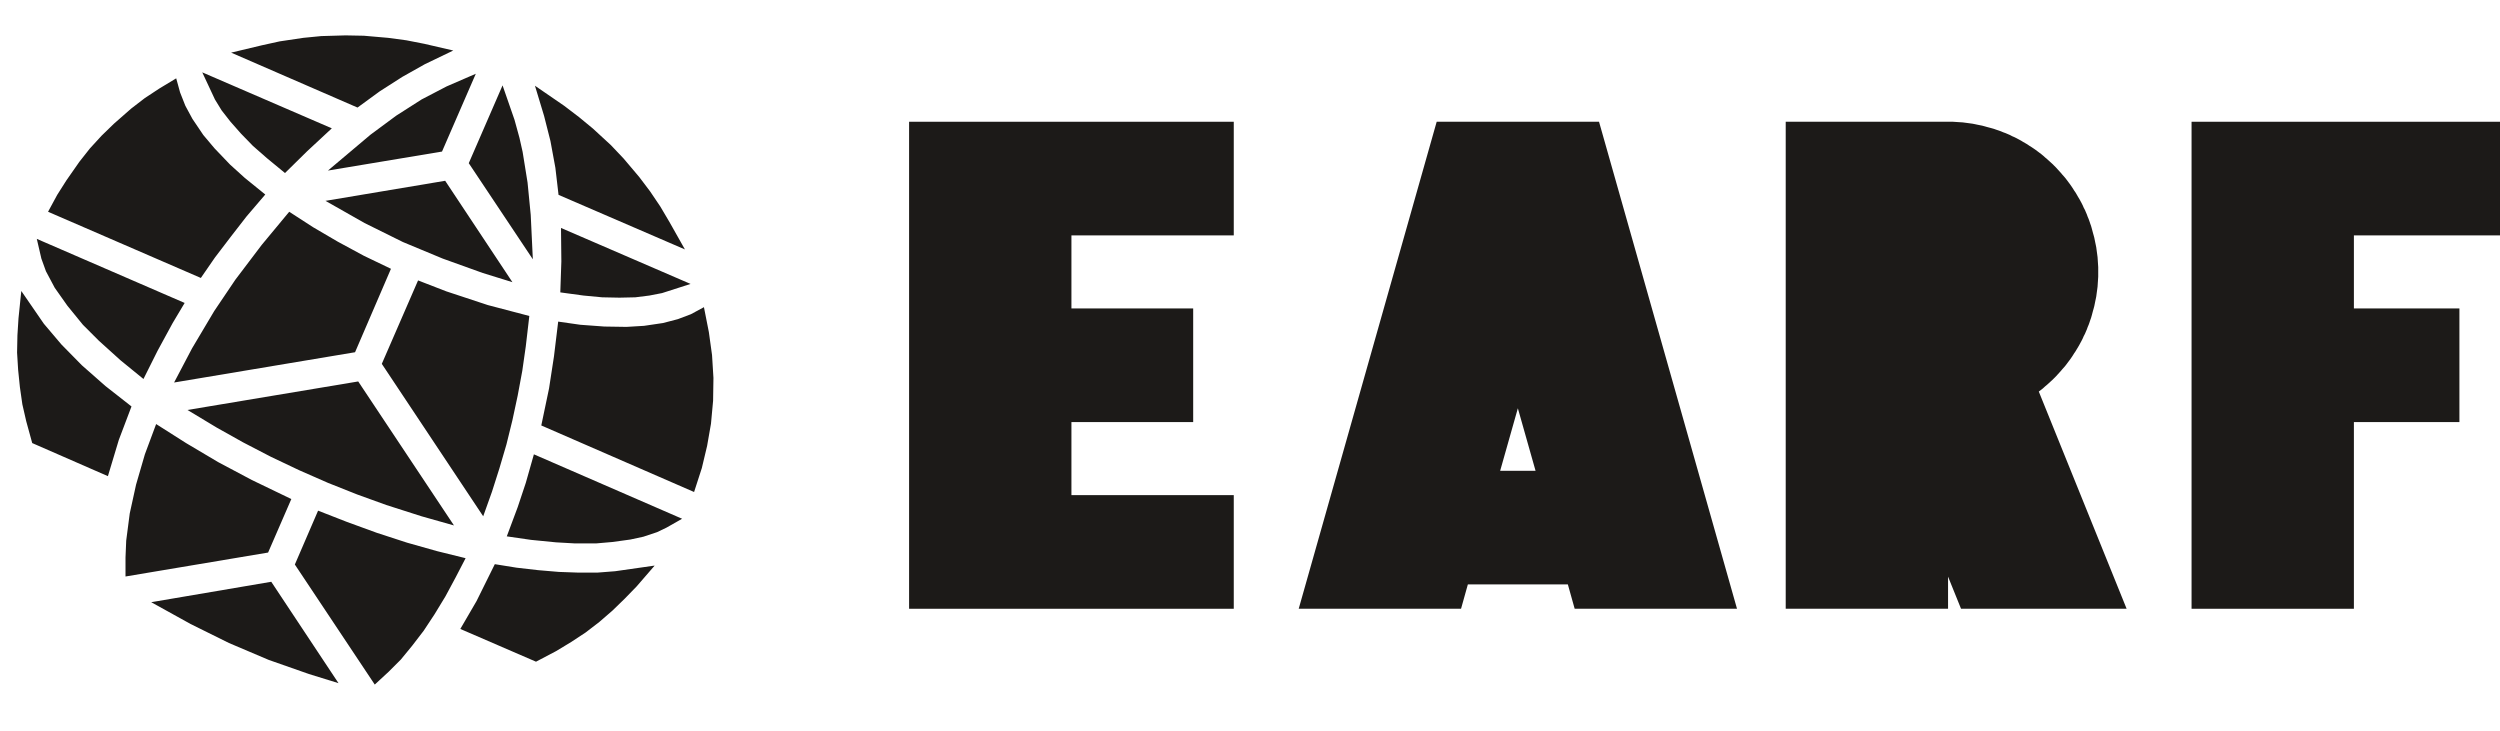
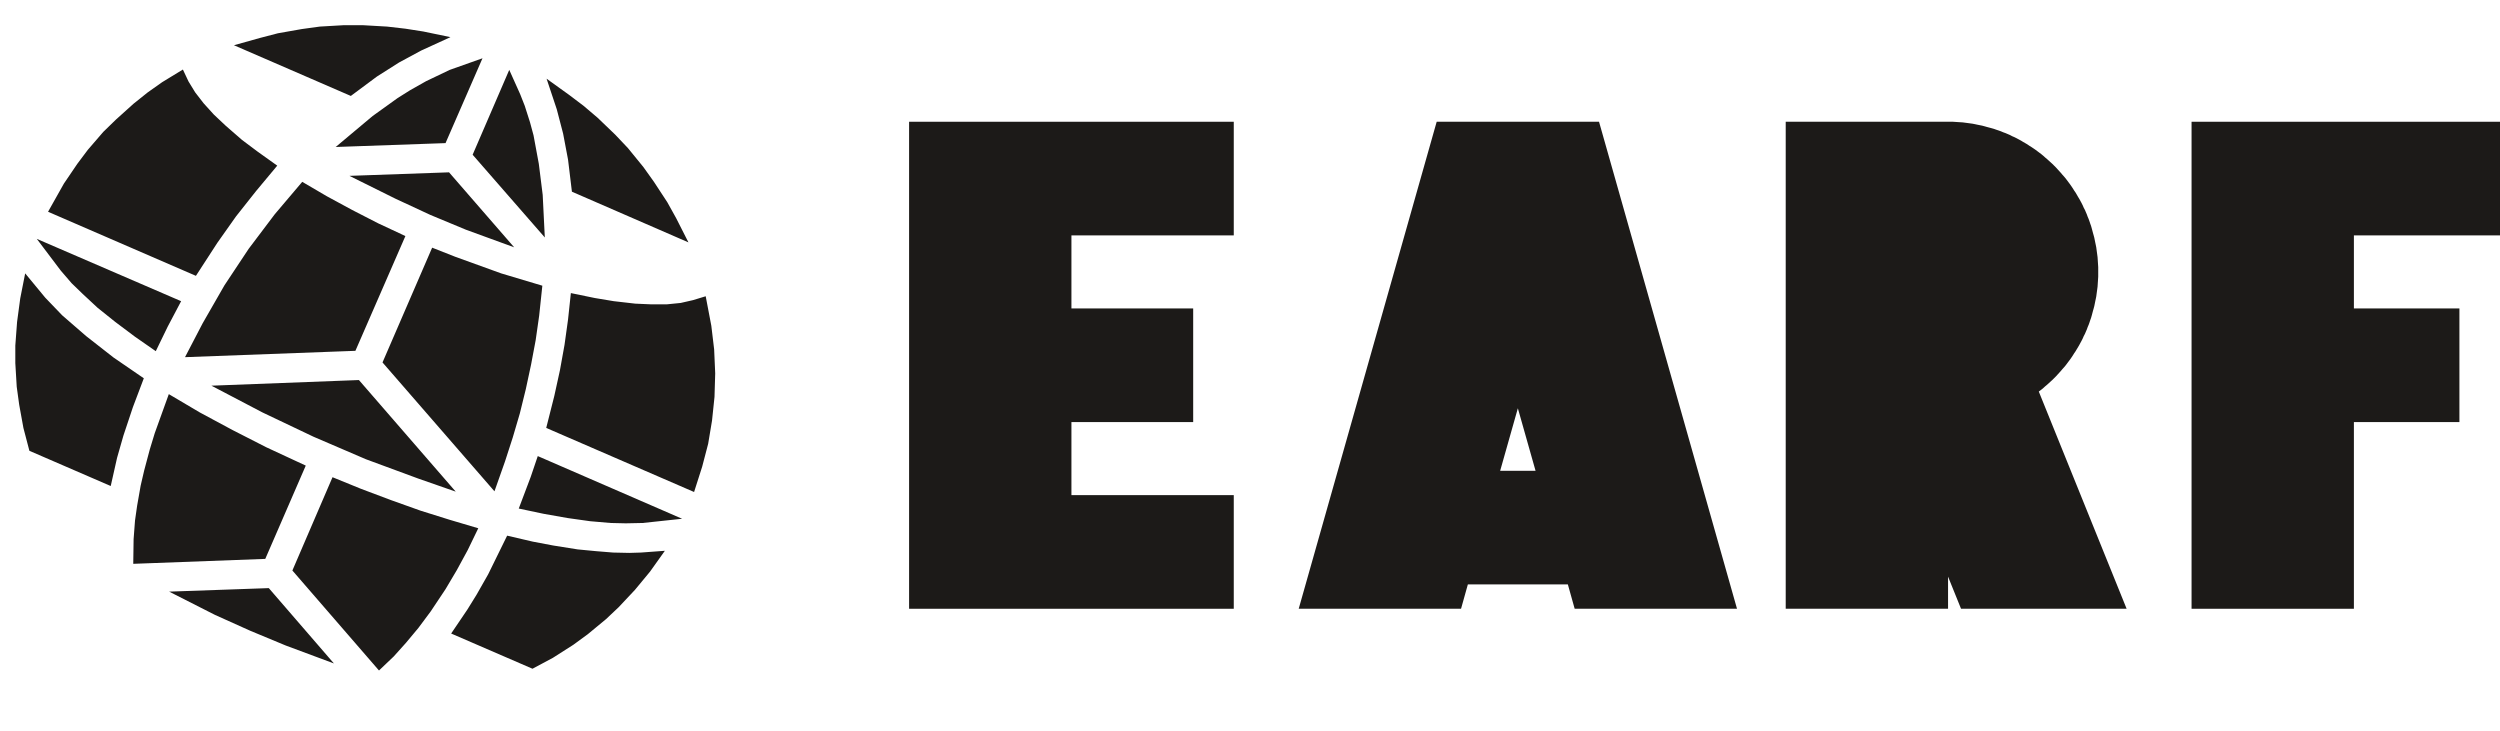
<svg xmlns="http://www.w3.org/2000/svg" viewBox="0 0 1540 450" role="img" aria-label="EARF">
  <g transform="translate(225 225) scale(216.8675)">
-     <path d="M-0.160 0.877L-0.274 0.837L-0.387 0.789L-0.496 0.735L-0.608 0.673L-0.267 0.615L-0.076 0.903L-0.160 0.877Z M-0.052 0.445L0.033 0.476L0.119 0.504L0.204 0.528L0.285 0.548L0.257 0.602L0.228 0.656L0.197 0.707L0.166 0.754L0.133 0.797L0.101 0.836L0.067 0.870L0.027 0.907L-0.200 0.566L-0.134 0.413L-0.052 0.445Z M-0.679 0.498L-0.669 0.421L-0.651 0.339L-0.626 0.253L-0.594 0.167L-0.509 0.221L-0.418 0.275L-0.322 0.326L-0.210 0.380L-0.276 0.532L-0.681 0.600L-0.681 0.546L-0.679 0.498Z M0.160 0.429L0.060 0.397L-0.023 0.367L-0.106 0.334L-0.188 0.298L-0.268 0.260L-0.347 0.219L-0.422 0.177L-0.505 0.127L-0.020 0.046L0.252 0.455L0.160 0.429Z M-0.913 -0.118L-0.863 -0.059L-0.805 0.000L-0.738 0.059L-0.664 0.117L-0.700 0.212L-0.731 0.315L-0.946 0.221L-0.963 0.159L-0.974 0.111L-0.981 0.062L-0.986 0.013L-0.989 -0.036L-0.988 -0.085L-0.985 -0.133L-0.977 -0.211L-0.913 -0.118Z M-0.547 -0.120L-0.590 -0.041L-0.630 0.039L-0.695 -0.014L-0.757 -0.070L-0.802 -0.115L-0.846 -0.169L-0.882 -0.220L-0.907 -0.267L-0.920 -0.303L-0.933 -0.359L-0.513 -0.177L-0.547 -0.120Z M-0.492 -0.048L-0.429 -0.154L-0.369 -0.243L-0.294 -0.342L-0.216 -0.436L-0.148 -0.392L-0.078 -0.351L-0.004 -0.311L0.073 -0.274L-0.029 -0.037L-0.543 0.049L-0.492 -0.048Z M-0.849 -0.525L-0.812 -0.578L-0.782 -0.616L-0.749 -0.652L-0.714 -0.686L-0.665 -0.729L-0.626 -0.759L-0.585 -0.786L-0.537 -0.815L-0.526 -0.775L-0.511 -0.737L-0.491 -0.700L-0.460 -0.654L-0.428 -0.616L-0.384 -0.570L-0.342 -0.532L-0.284 -0.485L-0.337 -0.423L-0.382 -0.365L-0.427 -0.306L-0.467 -0.248L-0.901 -0.436L-0.875 -0.484L-0.849 -0.525Z M-0.165 -0.608L-0.228 -0.546L-0.279 -0.588L-0.319 -0.623L-0.353 -0.658L-0.383 -0.692L-0.408 -0.724L-0.427 -0.755L-0.463 -0.832L-0.095 -0.673L-0.165 -0.608Z M-0.243 -0.920L-0.176 -0.930L-0.125 -0.935L-0.056 -0.937L-0.004 -0.936L0.065 -0.930L0.117 -0.923L0.168 -0.913L0.250 -0.894L0.169 -0.855L0.105 -0.819L0.041 -0.778L-0.022 -0.732L-0.381 -0.888L-0.293 -0.909L-0.243 -0.920Z M0.316 0.670L0.368 0.565L0.430 0.575L0.491 0.582L0.550 0.587L0.606 0.589L0.659 0.589L0.710 0.585L0.822 0.569L0.771 0.628L0.737 0.663L0.702 0.697L0.665 0.729L0.626 0.759L0.585 0.786L0.542 0.812L0.485 0.842L0.270 0.749L0.316 0.670Z M0.433 0.403L0.456 0.334L0.479 0.253L0.900 0.436L0.856 0.461L0.829 0.474L0.790 0.487L0.753 0.495L0.702 0.502L0.656 0.506L0.595 0.506L0.542 0.503L0.471 0.496L0.402 0.486L0.433 0.403Z M0.522 0.066L0.536 -0.025L0.548 -0.124L0.611 -0.115L0.679 -0.110L0.742 -0.109L0.792 -0.112L0.846 -0.120L0.888 -0.131L0.925 -0.145L0.962 -0.165L0.976 -0.094L0.985 -0.029L0.989 0.036L0.988 0.101L0.982 0.166L0.971 0.229L0.956 0.292L0.934 0.360L0.500 0.171L0.522 0.066Z M0.230 -0.210L0.348 -0.171L0.466 -0.140L0.456 -0.054L0.446 0.016L0.433 0.086L0.418 0.156L0.401 0.225L0.381 0.293L0.360 0.359L0.335 0.429L0.047 -0.004L0.150 -0.241L0.230 -0.210Z M0.557 -0.295L0.556 -0.390L0.924 -0.231L0.843 -0.205L0.807 -0.198L0.767 -0.193L0.722 -0.192L0.673 -0.193L0.620 -0.198L0.554 -0.207L0.557 -0.295Z M0.334 -0.262L0.220 -0.303L0.107 -0.350L-0.002 -0.404L-0.113 -0.467L0.227 -0.524L0.418 -0.236L0.334 -0.262Z M0.424 -0.697L0.438 -0.646L0.447 -0.606L0.461 -0.519L0.470 -0.427L0.476 -0.301L0.294 -0.574L0.390 -0.795L0.424 -0.697Z M0.607 -0.705L0.647 -0.672L0.698 -0.625L0.734 -0.587L0.778 -0.535L0.809 -0.494L0.838 -0.451L0.864 -0.407L0.908 -0.329L0.549 -0.484L0.540 -0.561L0.526 -0.637L0.508 -0.708L0.482 -0.794L0.565 -0.737L0.607 -0.705Z M0.015 -0.655L0.088 -0.709L0.160 -0.755L0.231 -0.792L0.314 -0.828L0.218 -0.607L-0.106 -0.553L0.015 -0.655Z" fill="#1C1A18" fill-rule="evenodd" />
+     <path d="M-0.089 0.847L-0.226 0.796L-0.327 0.754L-0.427 0.709L-0.557 0.643L-0.274 0.633L-0.089 0.847Z M-0.012 0.351L0.073 0.383L0.157 0.413L0.240 0.439L0.321 0.463L0.291 0.525L0.260 0.582L0.228 0.636L0.186 0.699L0.151 0.746L0.116 0.788L0.081 0.827L0.039 0.867L-0.207 0.583L-0.093 0.318L-0.012 0.351Z M-0.658 0.494L-0.654 0.441L-0.648 0.399L-0.638 0.342L-0.628 0.299L-0.612 0.239L-0.598 0.193L-0.558 0.082L-0.470 0.134L-0.377 0.184L-0.281 0.233L-0.169 0.285L-0.284 0.550L-0.659 0.564L-0.658 0.494Z M0.151 0.322L0.002 0.267L-0.147 0.203L-0.292 0.134L-0.437 0.058L-0.018 0.042L0.257 0.359L0.151 0.322Z M-0.909 -0.192L-0.861 -0.142L-0.793 -0.083L-0.715 -0.022L-0.629 0.037L-0.660 0.119L-0.687 0.200L-0.705 0.263L-0.723 0.343L-0.954 0.243L-0.971 0.178L-0.983 0.112L-0.990 0.061L-0.994 -0.006L-0.994 -0.056L-0.989 -0.123L-0.980 -0.190L-0.966 -0.261L-0.909 -0.192Z M-0.561 -0.110L-0.595 -0.040L-0.654 -0.081L-0.710 -0.123L-0.760 -0.163L-0.803 -0.203L-0.834 -0.233L-0.865 -0.269L-0.933 -0.359L-0.523 -0.182L-0.561 -0.110Z M-0.462 -0.119L-0.400 -0.227L-0.331 -0.331L-0.257 -0.429L-0.179 -0.521L-0.109 -0.480L-0.037 -0.441L0.037 -0.403L0.114 -0.367L-0.028 -0.041L-0.512 -0.023L-0.462 -0.119Z M-0.856 -0.516L-0.818 -0.572L-0.788 -0.612L-0.744 -0.663L-0.708 -0.698L-0.658 -0.743L-0.618 -0.775L-0.577 -0.804L-0.518 -0.840L-0.502 -0.806L-0.483 -0.775L-0.459 -0.744L-0.430 -0.712L-0.396 -0.680L-0.350 -0.640L-0.306 -0.607L-0.250 -0.567L-0.310 -0.495L-0.367 -0.423L-0.420 -0.348L-0.481 -0.254L-0.901 -0.436L-0.856 -0.516Z M-0.248 -0.943L-0.180 -0.955L-0.129 -0.962L-0.060 -0.966L-0.008 -0.966L0.062 -0.962L0.114 -0.956L0.165 -0.948L0.242 -0.932L0.159 -0.894L0.096 -0.860L0.033 -0.820L-0.041 -0.765L-0.373 -0.909L-0.298 -0.930L-0.248 -0.943Z M0.290 0.694L0.316 0.652L0.349 0.594L0.403 0.484L0.476 0.501L0.534 0.512L0.603 0.523L0.655 0.528L0.704 0.532L0.750 0.533L0.783 0.532L0.851 0.527L0.809 0.586L0.766 0.638L0.720 0.687L0.684 0.721L0.632 0.764L0.591 0.794L0.533 0.831L0.475 0.862L0.244 0.762L0.290 0.694Z M0.470 0.317L0.490 0.258L0.900 0.436L0.788 0.448L0.740 0.449L0.697 0.448L0.639 0.443L0.575 0.434L0.507 0.422L0.436 0.407L0.470 0.317Z M0.537 0.087L0.553 0.014L0.566 -0.058L0.576 -0.130L0.584 -0.205L0.652 -0.191L0.706 -0.182L0.767 -0.175L0.813 -0.173L0.856 -0.173L0.896 -0.177L0.931 -0.185L0.967 -0.196L0.983 -0.112L0.991 -0.045L0.994 0.023L0.992 0.090L0.985 0.157L0.974 0.223L0.957 0.288L0.934 0.360L0.514 0.178L0.537 0.087Z M0.256 -0.308L0.386 -0.261L0.503 -0.226L0.494 -0.141L0.484 -0.071L0.471 -0.002L0.456 0.068L0.439 0.137L0.419 0.205L0.397 0.273L0.367 0.358L0.049 -0.008L0.190 -0.334L0.256 -0.308Z M0.423 -0.335L0.286 -0.385L0.185 -0.427L0.086 -0.473L-0.045 -0.538L0.238 -0.548L0.423 -0.335Z M0.620 -0.737L0.660 -0.703L0.710 -0.655L0.746 -0.617L0.790 -0.563L0.820 -0.521L0.858 -0.463L0.883 -0.418L0.918 -0.349L0.587 -0.493L0.576 -0.584L0.562 -0.658L0.544 -0.727L0.515 -0.814L0.579 -0.768L0.620 -0.737Z M0.453 -0.737L0.468 -0.690L0.478 -0.653L0.493 -0.572L0.504 -0.484L0.510 -0.363L0.305 -0.598L0.409 -0.839L0.440 -0.770L0.453 -0.737Z M0.021 -0.708L0.092 -0.759L0.127 -0.781L0.173 -0.807L0.240 -0.839L0.333 -0.872L0.228 -0.631L-0.084 -0.620L0.021 -0.708Z" fill="#1C1A18" fill-rule="evenodd" />
  </g>
  <g transform="translate(560 75)" fill="#1C1A18">
    <path d="M0.0 70.0L0.0 115.0L0.0 185.0L0.0 230.0L0.0 300.0L100.0 300.0L200.0 300.0L200.0 230.0L100.0 230.0L100.0 185.0L175.0 185.0L175.0 115.0L100.0 115.0L100.0 70.0L200.0 70.0L200.0 0.0L100.0 0.0L0.0 0.0L0.0 70.0Z" />
    <path d="M340.0 300.0L344.2 285.0L405.8 285.0L410.0 300.0L510.0 300.0L425.0 0.0L325.0 0.0L240.0 300.0L340.0 300.0Z M375.0 176.5L385.9 215.0L364.1 215.0L375.0 176.5Z" />
    <path d="M732.5 91.0L732.5 89.5L732.4 88.0L732.3 86.5L732.2 84.9L732.1 83.4L731.9 81.9L731.7 80.4L731.5 78.9L731.3 77.4L731.0 75.9L730.7 74.5L730.4 73.0L730.1 71.5L729.7 70.0L729.3 68.6L728.9 67.1L728.5 65.6L728.1 64.2L727.6 62.8L727.1 61.3L726.6 59.9L726.0 58.5L725.5 57.1L724.9 55.7L724.3 54.3L723.6 53.0L723.0 51.6L722.3 50.2L721.6 48.9L720.9 47.6L720.1 46.3L719.3 44.9L718.6 43.7L717.7 42.4L716.9 41.1L716.1 39.9L715.2 38.6L714.3 37.4L713.4 36.2L712.5 35.0L711.5 33.8L710.5 32.7L709.5 31.5L708.5 30.4L707.5 29.3L706.5 28.2L705.4 27.1L704.3 26.0L703.2 25.0L702.1 24.0L701.0 23.0L699.8 22.0L698.7 21.0L697.5 20.0L696.3 19.1L695.1 18.2L693.9 17.3L692.6 16.4L691.4 15.6L690.1 14.8L688.8 13.9L687.6 13.2L686.2 12.4L684.9 11.6L683.6 10.9L682.3 10.2L680.9 9.5L679.5 8.9L678.2 8.2L676.8 7.6L675.4 7.0L674.0 6.5L672.6 5.9L671.2 5.4L669.7 4.9L668.3 4.4L666.9 4.0L665.4 3.6L663.9 3.2L662.5 2.8L661.0 2.4L659.5 2.1L658.0 1.8L656.6 1.5L655.1 1.2L653.6 1.0L652.1 0.8L650.6 0.6L649.1 0.4L647.6 0.3L646.0 0.2L644.5 0.1L643.0 0.0L641.5 0.0L640.0 0.0L540.0 0.0L540.0 300.0L640.0 300.0L640.0 280.2L648.0 300.0L750.0 300.0L695.9 166.2L696.3 165.9L697.5 165.0L698.7 164.0L699.8 163.0L701.0 162.0L702.1 161.0L703.2 160.0L704.3 159.0L705.4 157.9L706.5 156.8L707.5 155.7L708.5 154.6L709.5 153.5L710.5 152.3L711.5 151.2L712.5 150.0L713.4 148.8L714.3 147.6L715.2 146.4L716.1 145.1L716.9 143.9L717.7 142.6L718.6 141.3L719.3 140.1L720.1 138.8L720.9 137.4L721.6 136.1L722.3 134.8L723.0 133.4L723.6 132.0L724.3 130.7L724.9 129.3L725.5 127.9L726.0 126.5L726.6 125.1L727.1 123.7L727.6 122.2L728.1 120.8L728.5 119.4L728.9 117.9L729.3 116.4L729.7 115.0L730.1 113.5L730.4 112.0L730.7 110.5L731.0 109.1L731.3 107.6L731.5 106.1L731.7 104.6L731.9 103.1L732.1 101.6L732.2 100.1L732.3 98.5L732.4 97.0L732.5 95.5L732.5 94.0L732.5 92.5L732.5 91.0Z" />
    <path d="M790.0 0.0L790.0 70.0L790.0 115.0L790.0 185.0L790.0 300.0L890.0 300.0L890.0 185.0L955.0 185.0L955.0 115.0L890.0 115.0L890.0 70.0L980.0 70.0L980.0 0.0L890.0 0.0L790.0 0.0Z" />
  </g>
</svg>
